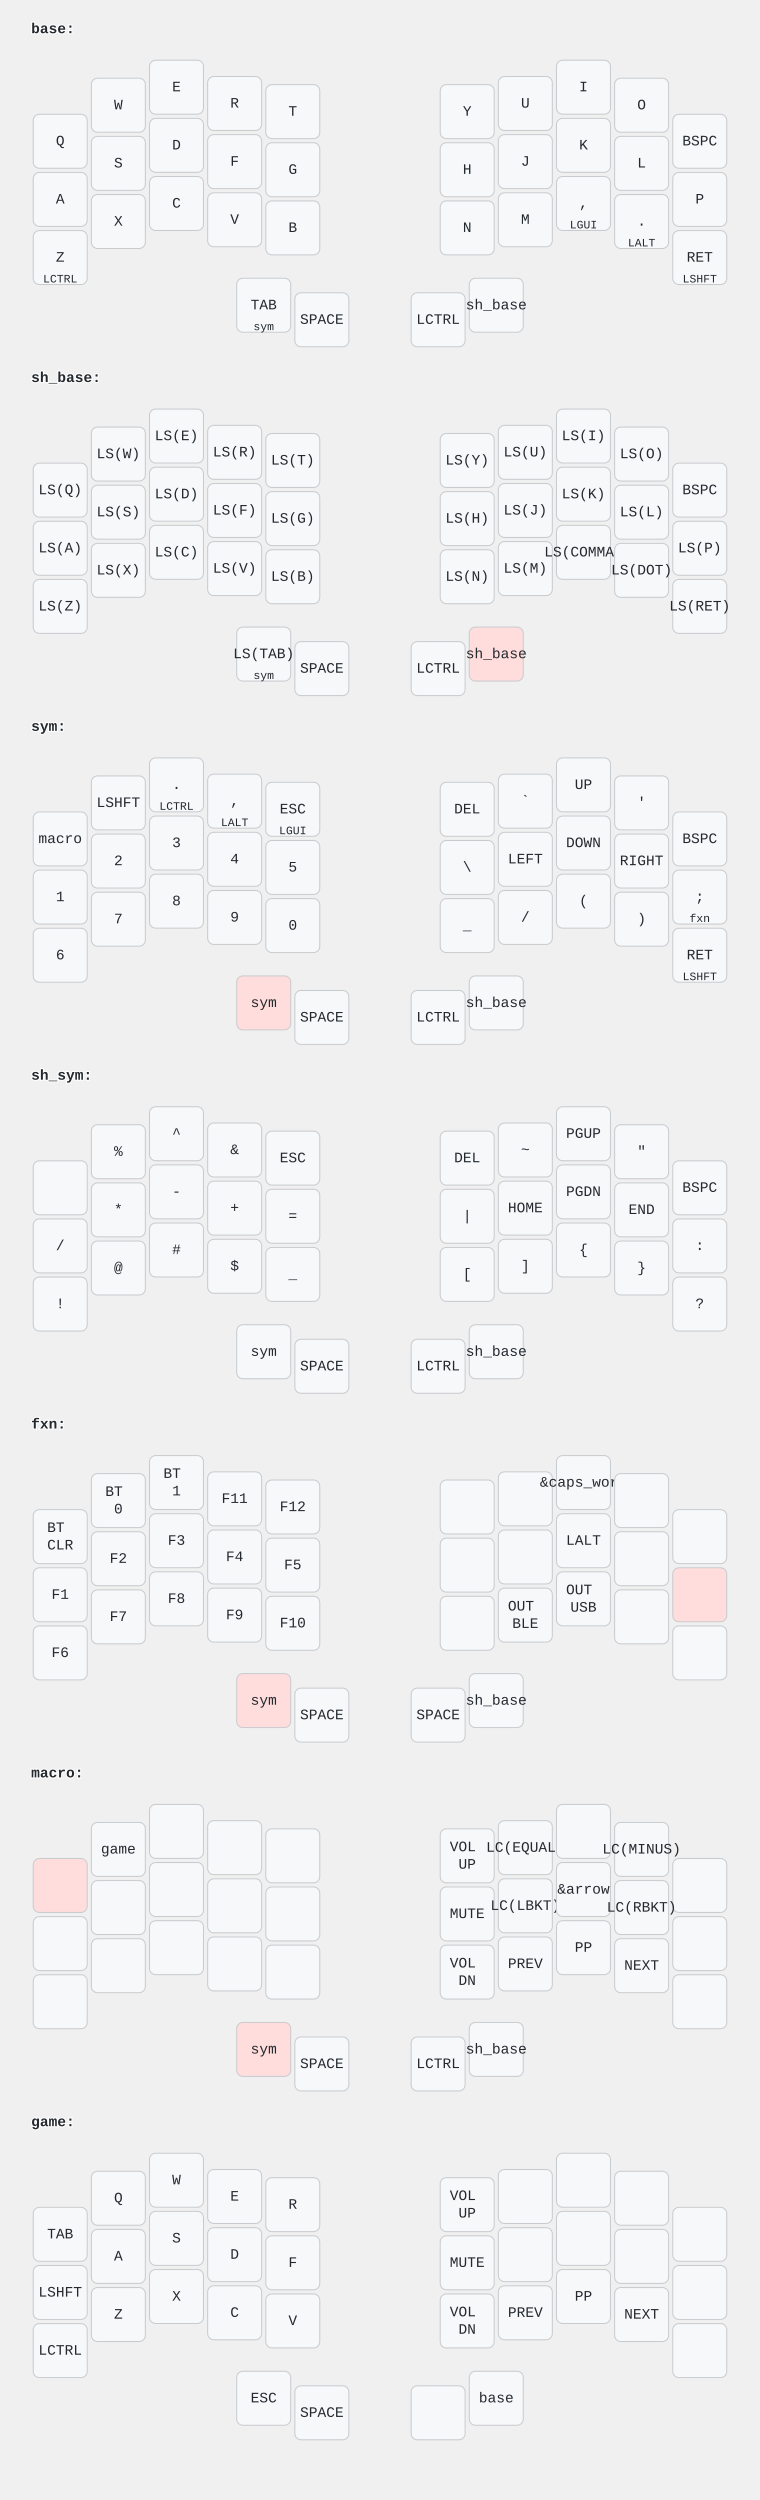
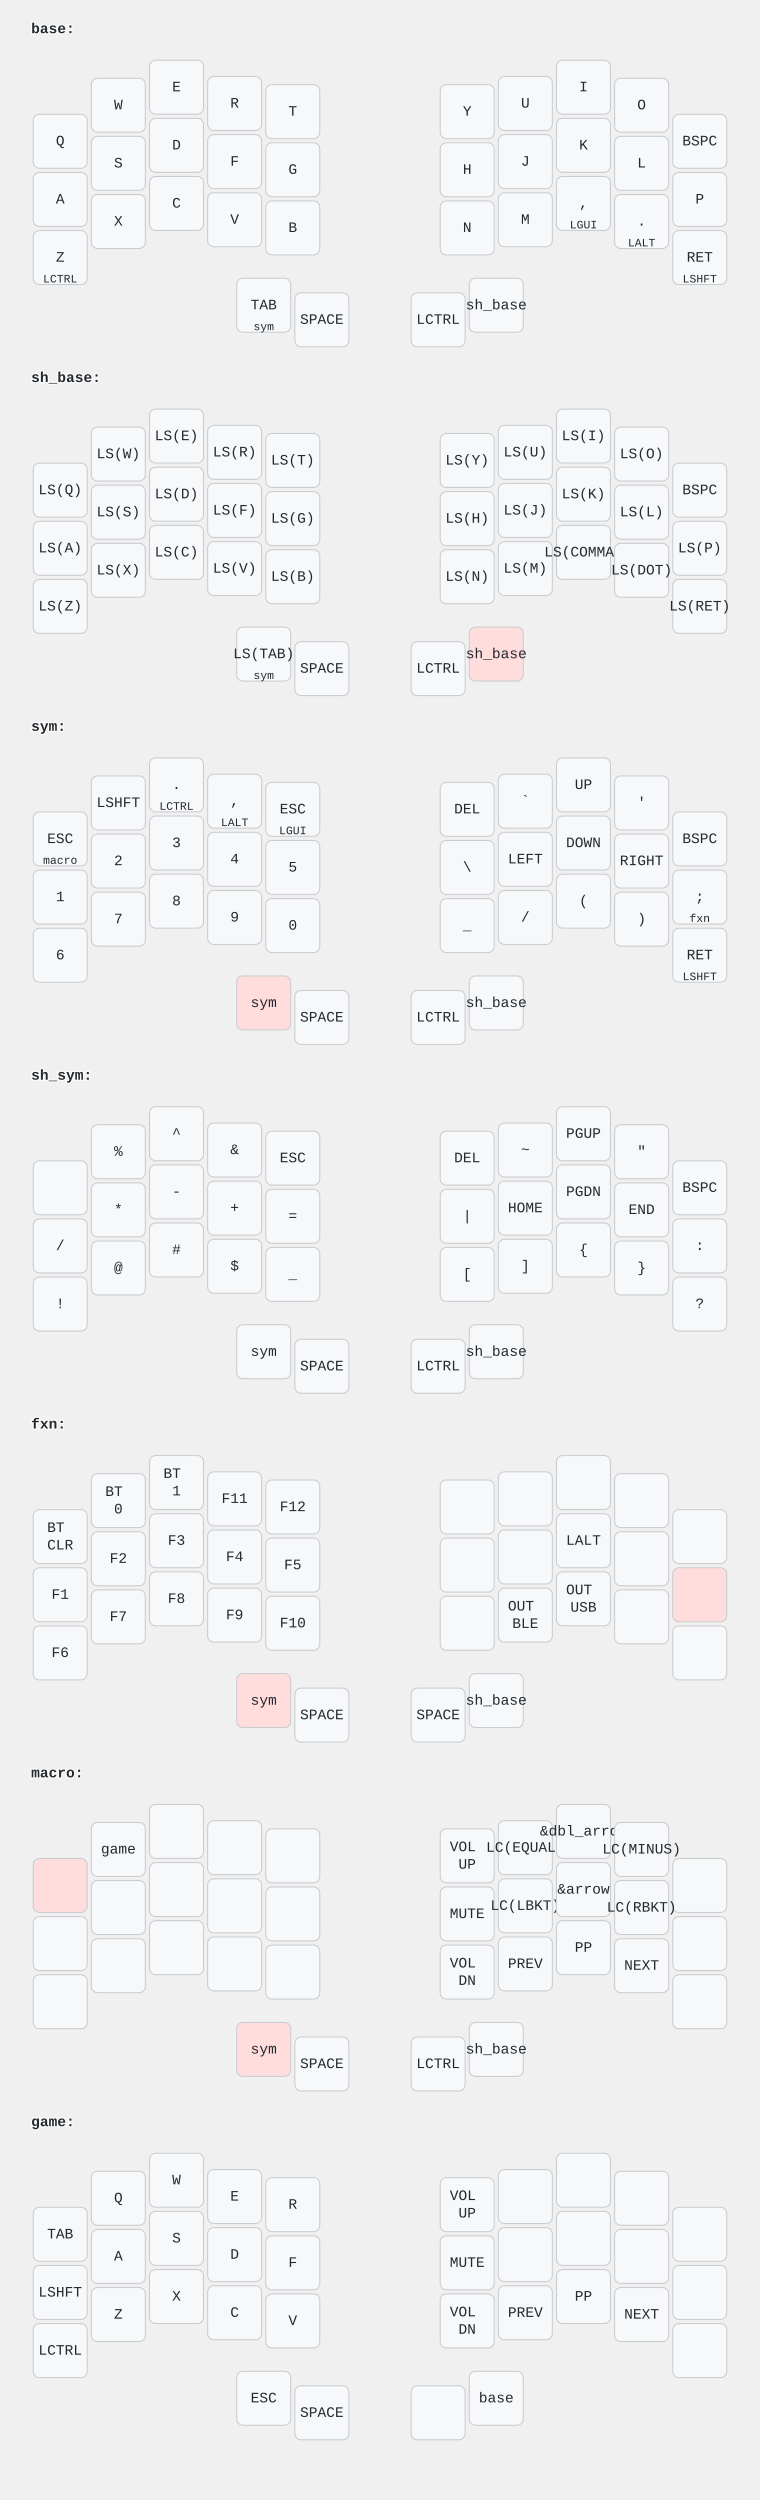
<svg xmlns="http://www.w3.org/2000/svg" width="732.0" height="2408.0" viewBox="0 0 732.0 2408.0">
  <style>/* font and background color specifications */
svg {
    font-family: SFMono-Regular,Consolas,Liberation Mono,Menlo,monospace;
    font-size: 14px;
    font-kerning: normal;
    text-rendering: optimizeLegibility;
    fill: #24292e;
}

/* default key styling */
rect {
    fill: #f6f8fa;
    stroke: #c9cccf;
    stroke-width: 1;
}

/* color accent for combo boxes */
rect.combo {
    fill: #cdf;
}

/* color accent for held keys */
rect.held, rect.combo.held {
    fill: #fdd;
}

/* color accent for ghost (optional) keys */
rect.ghost, rect.combo.ghost {
    fill: #ddd;
}

text {
    text-anchor: middle;
    dominant-baseline: middle;
}

/* styling for layer labels */
text.label {
    font-weight: bold;
    text-anchor: start;
    stroke: white;
    stroke-width: 2;
    paint-order: stroke;
}

/* styling for combo tap, and key hold/shifted label text */
text.combo, text.hold, text.shifted {
    font-size: 11px;
}

text.hold {
    text-anchor: middle;
    dominant-baseline: auto;
}

text.shifted {
    text-anchor: middle;
    dominant-baseline: hanging;
}

/* styling for hold/shifted label text in combo box */
text.combo.hold, text.combo.shifted {
    font-size: 8px;
}

/* styling for combo dendrons */
path {
    stroke-width: 1;
    stroke: gray;
    fill: none;
}
</style>
  <g class="layer-base">
    <text x="30.0" y="28.0" class="label">base:</text>
    <rect rx="6.0" ry="6.0" x="32.0" y="110.08" width="52.0" height="52.0" class="" />
    <text x="58.0" y="136.08" class="tap">Q</text>
    <rect rx="6.0" ry="6.0" x="88.0" y="75.36" width="52.0" height="52.0" class="" />
    <text x="114.0" y="101.36" class="tap">W</text>
    <rect rx="6.0" ry="6.0" x="144.0" y="58.0" width="52.0" height="52.0" class="" />
    <text x="170.0" y="84.0" class="tap">E</text>
    <rect rx="6.0" ry="6.0" x="200.0" y="73.68" width="52.0" height="52.0" class="" />
    <text x="226.0" y="99.68" class="tap">R</text>
    <rect rx="6.0" ry="6.0" x="256.0" y="81.52" width="52.0" height="52.0" class="" />
    <text x="282.0" y="107.52" class="tap">T</text>
    <rect rx="6.0" ry="6.0" x="424.0" y="81.52" width="52.0" height="52.0" class="" />
    <text x="450.0" y="107.52" class="tap">Y</text>
    <rect rx="6.0" ry="6.0" x="480.0" y="73.68" width="52.0" height="52.0" class="" />
    <text x="506.0" y="99.68" class="tap">U</text>
    <rect rx="6.0" ry="6.0" x="536.0" y="58.0" width="52.0" height="52.0" class="" />
    <text x="562.0" y="84.0" class="tap">I</text>
    <rect rx="6.0" ry="6.0" x="592.0" y="75.36" width="52.0" height="52.0" class="" />
    <text x="618.0" y="101.36" class="tap">O</text>
    <rect rx="6.0" ry="6.0" x="648.0" y="110.08" width="52.0" height="52.0" class="" />
    <text x="674.0" y="136.08" class="tap">BSPC</text>
    <rect rx="6.0" ry="6.0" x="32.0" y="166.08" width="52.0" height="52.0" class="" />
    <text x="58.0" y="192.08" class="tap">A</text>
    <rect rx="6.0" ry="6.0" x="88.0" y="131.36" width="52.0" height="52.0" class="" />
    <text x="114.0" y="157.36" class="tap">S</text>
    <rect rx="6.0" ry="6.0" x="144.0" y="114.0" width="52.0" height="52.0" class="" />
    <text x="170.0" y="140.0" class="tap">D</text>
    <rect rx="6.0" ry="6.0" x="200.0" y="129.68" width="52.0" height="52.0" class="" />
    <text x="226.0" y="155.68" class="tap">F</text>
    <rect rx="6.0" ry="6.0" x="256.0" y="137.52" width="52.0" height="52.0" class="" />
    <text x="282.0" y="163.52" class="tap">G</text>
    <rect rx="6.0" ry="6.0" x="424.0" y="137.52" width="52.0" height="52.0" class="" />
    <text x="450.0" y="163.52" class="tap">H</text>
    <rect rx="6.0" ry="6.0" x="480.0" y="129.68" width="52.0" height="52.0" class="" />
    <text x="506.0" y="155.68" class="tap">J</text>
    <rect rx="6.0" ry="6.0" x="536.0" y="114.0" width="52.0" height="52.0" class="" />
    <text x="562.0" y="140.0" class="tap">K</text>
    <rect rx="6.0" ry="6.0" x="592.0" y="131.36" width="52.0" height="52.0" class="" />
    <text x="618.0" y="157.36" class="tap">L</text>
    <rect rx="6.0" ry="6.0" x="648.0" y="166.08" width="52.0" height="52.0" class="" />
    <text x="674.0" y="192.08" class="tap">P</text>
    <rect rx="6.0" ry="6.0" x="32.0" y="222.08" width="52.0" height="52.0" class="" />
    <text x="58.0" y="248.08" class="tap">Z</text>
    <text x="58.0" y="272.08" class="hold">LCTRL</text>
    <rect rx="6.0" ry="6.0" x="88.0" y="187.36" width="52.0" height="52.0" class="" />
    <text x="114.0" y="213.36" class="tap">X</text>
    <rect rx="6.0" ry="6.0" x="144.0" y="170.0" width="52.0" height="52.0" class="" />
    <text x="170.0" y="196.0" class="tap">C</text>
    <rect rx="6.0" ry="6.0" x="200.0" y="185.68" width="52.0" height="52.0" class="" />
    <text x="226.0" y="211.68" class="tap">V</text>
    <rect rx="6.0" ry="6.0" x="256.0" y="193.52" width="52.0" height="52.0" class="" />
    <text x="282.0" y="219.52" class="tap">B</text>
    <rect rx="6.0" ry="6.0" x="424.0" y="193.52" width="52.0" height="52.0" class="" />
    <text x="450.0" y="219.52" class="tap">N</text>
    <rect rx="6.0" ry="6.0" x="480.0" y="185.68" width="52.0" height="52.0" class="" />
    <text x="506.0" y="211.68" class="tap">M</text>
    <rect rx="6.0" ry="6.0" x="536.0" y="170.0" width="52.0" height="52.0" class="" />
    <text x="562.0" y="196.0" class="tap">,</text>
    <text x="562.0" y="220.0" class="hold">LGUI</text>
    <rect rx="6.0" ry="6.0" x="592.0" y="187.36" width="52.0" height="52.0" class="" />
    <text x="618.0" y="213.36" class="tap">.</text>
    <text x="618.0" y="237.36" class="hold">LALT</text>
    <rect rx="6.0" ry="6.0" x="648.0" y="222.08" width="52.0" height="52.0" class="" />
    <text x="674.0" y="248.08" class="tap">RET</text>
    <text x="674.0" y="272.08" class="hold">LSHFT</text>
    <rect rx="6.0" ry="6.0" x="228.0" y="268.0" width="52.0" height="52.0" class="" />
    <text x="254.0" y="294.0" class="tap">TAB</text>
    <text x="254.0" y="318.0" class="hold">sym</text>
    <rect rx="6.0" ry="6.0" x="284.0" y="282.0" width="52.0" height="52.0" class="" />
    <text x="310.0" y="308.0" class="tap">SPACE</text>
    <rect rx="6.0" ry="6.0" x="396.0" y="282.0" width="52.0" height="52.0" class="" />
    <text x="422.0" y="308.0" class="tap">LCTRL</text>
    <rect rx="6.0" ry="6.0" x="452.0" y="268.0" width="52.0" height="52.0" class="" />
    <text x="478.0" y="294.0" class="tap">sh_base</text>
  </g>
  <g class="layer-sh_base">
    <text x="30.0" y="364.0" class="label">sh_base:</text>
    <rect rx="6.0" ry="6.0" x="32.0" y="446.08" width="52.0" height="52.0" class="" />
    <text x="58.0" y="472.08" class="tap">LS(Q)</text>
    <rect rx="6.0" ry="6.0" x="88.0" y="411.36" width="52.0" height="52.0" class="" />
    <text x="114.0" y="437.36" class="tap">LS(W)</text>
    <rect rx="6.0" ry="6.0" x="144.0" y="394.0" width="52.0" height="52.0" class="" />
    <text x="170.0" y="420.0" class="tap">LS(E)</text>
    <rect rx="6.0" ry="6.0" x="200.0" y="409.68" width="52.0" height="52.0" class="" />
    <text x="226.0" y="435.68" class="tap">LS(R)</text>
    <rect rx="6.0" ry="6.0" x="256.0" y="417.52" width="52.0" height="52.0" class="" />
    <text x="282.0" y="443.52" class="tap">LS(T)</text>
    <rect rx="6.0" ry="6.0" x="424.0" y="417.52" width="52.0" height="52.0" class="" />
    <text x="450.0" y="443.52" class="tap">LS(Y)</text>
    <rect rx="6.0" ry="6.0" x="480.0" y="409.68" width="52.0" height="52.0" class="" />
    <text x="506.0" y="435.68" class="tap">LS(U)</text>
    <rect rx="6.0" ry="6.0" x="536.0" y="394.0" width="52.0" height="52.0" class="" />
    <text x="562.0" y="420.0" class="tap">LS(I)</text>
    <rect rx="6.0" ry="6.0" x="592.0" y="411.36" width="52.0" height="52.0" class="" />
    <text x="618.0" y="437.36" class="tap">LS(O)</text>
    <rect rx="6.0" ry="6.0" x="648.0" y="446.08" width="52.0" height="52.0" class="" />
    <text x="674.0" y="472.08" class="tap">BSPC</text>
    <rect rx="6.0" ry="6.0" x="32.0" y="502.08" width="52.0" height="52.0" class="" />
    <text x="58.0" y="528.08" class="tap">LS(A)</text>
    <rect rx="6.0" ry="6.0" x="88.0" y="467.36" width="52.0" height="52.0" class="" />
    <text x="114.0" y="493.36" class="tap">LS(S)</text>
    <rect rx="6.0" ry="6.0" x="144.0" y="450.0" width="52.0" height="52.0" class="" />
    <text x="170.0" y="476.0" class="tap">LS(D)</text>
    <rect rx="6.0" ry="6.0" x="200.0" y="465.68" width="52.0" height="52.0" class="" />
    <text x="226.0" y="491.68" class="tap">LS(F)</text>
    <rect rx="6.0" ry="6.0" x="256.0" y="473.52" width="52.0" height="52.0" class="" />
    <text x="282.0" y="499.52" class="tap">LS(G)</text>
    <rect rx="6.0" ry="6.0" x="424.0" y="473.52" width="52.0" height="52.0" class="" />
    <text x="450.0" y="499.52" class="tap">LS(H)</text>
    <rect rx="6.0" ry="6.0" x="480.0" y="465.68" width="52.0" height="52.0" class="" />
    <text x="506.0" y="491.68" class="tap">LS(J)</text>
    <rect rx="6.0" ry="6.0" x="536.0" y="450.0" width="52.0" height="52.0" class="" />
    <text x="562.0" y="476.0" class="tap">LS(K)</text>
    <rect rx="6.0" ry="6.0" x="592.0" y="467.36" width="52.0" height="52.0" class="" />
    <text x="618.0" y="493.36" class="tap">LS(L)</text>
    <rect rx="6.0" ry="6.0" x="648.0" y="502.08" width="52.0" height="52.0" class="" />
    <text x="674.0" y="528.08" class="tap">LS(P)</text>
    <rect rx="6.0" ry="6.0" x="32.0" y="558.08" width="52.0" height="52.0" class="" />
    <text x="58.0" y="584.08" class="tap">LS(Z)</text>
    <rect rx="6.0" ry="6.0" x="88.0" y="523.36" width="52.0" height="52.0" class="" />
    <text x="114.0" y="549.36" class="tap">LS(X)</text>
    <rect rx="6.0" ry="6.0" x="144.0" y="506.0" width="52.0" height="52.0" class="" />
    <text x="170.0" y="532.0" class="tap">LS(C)</text>
    <rect rx="6.0" ry="6.0" x="200.0" y="521.68" width="52.0" height="52.0" class="" />
    <text x="226.0" y="547.68" class="tap">LS(V)</text>
    <rect rx="6.0" ry="6.0" x="256.0" y="529.52" width="52.0" height="52.0" class="" />
    <text x="282.0" y="555.52" class="tap">LS(B)</text>
    <rect rx="6.0" ry="6.0" x="424.0" y="529.52" width="52.0" height="52.0" class="" />
    <text x="450.0" y="555.52" class="tap">LS(N)</text>
    <rect rx="6.0" ry="6.0" x="480.0" y="521.68" width="52.0" height="52.0" class="" />
    <text x="506.0" y="547.68" class="tap">LS(M)</text>
    <rect rx="6.0" ry="6.0" x="536.0" y="506.0" width="52.0" height="52.0" class="" />
    <text x="562.0" y="532.0" class="tap">LS(COMMA)</text>
    <rect rx="6.0" ry="6.0" x="592.0" y="523.36" width="52.0" height="52.0" class="" />
    <text x="618.0" y="549.36" class="tap">LS(DOT)</text>
    <rect rx="6.0" ry="6.0" x="648.0" y="558.08" width="52.0" height="52.0" class="" />
    <text x="674.0" y="584.08" class="tap">LS(RET)</text>
    <rect rx="6.0" ry="6.0" x="228.0" y="604.0" width="52.0" height="52.0" class="" />
    <text x="254.0" y="630.0" class="tap">LS(TAB)</text>
    <text x="254.0" y="654.0" class="hold">sym</text>
    <rect rx="6.0" ry="6.0" x="284.0" y="618.0" width="52.0" height="52.0" class="" />
    <text x="310.0" y="644.0" class="tap">SPACE</text>
    <rect rx="6.0" ry="6.0" x="396.0" y="618.0" width="52.0" height="52.0" class="" />
    <text x="422.0" y="644.0" class="tap">LCTRL</text>
    <rect rx="6.0" ry="6.0" x="452.0" y="604.0" width="52.0" height="52.0" class="held" />
    <text x="478.0" y="630.0" class="held tap">sh_base</text>
  </g>
  <g class="layer-sym">
    <text x="30.0" y="700.0" class="label">sym:</text>
    <rect rx="6.0" ry="6.0" x="32.0" y="782.08" width="52.0" height="52.0" class="" />
-     <text x="58.0" y="808.08" class="tap">macro</text>
+     <text x="58.0" y="808.08" class="tap">ESC</text>
+     <text x="58.0" y="832.08" class="hold">macro</text>
    <rect rx="6.0" ry="6.0" x="88.0" y="747.36" width="52.0" height="52.0" class="" />
    <text x="114.0" y="773.36" class="tap">LSHFT</text>
    <rect rx="6.0" ry="6.0" x="144.0" y="730.0" width="52.0" height="52.0" class="" />
    <text x="170.0" y="756.0" class="tap">.</text>
    <text x="170.0" y="780.0" class="hold">LCTRL</text>
    <rect rx="6.0" ry="6.0" x="200.0" y="745.68" width="52.0" height="52.0" class="" />
    <text x="226.0" y="771.68" class="tap">,</text>
    <text x="226.0" y="795.68" class="hold">LALT</text>
    <rect rx="6.0" ry="6.0" x="256.0" y="753.52" width="52.0" height="52.0" class="" />
    <text x="282.0" y="779.52" class="tap">ESC</text>
    <text x="282.0" y="803.52" class="hold">LGUI</text>
    <rect rx="6.0" ry="6.0" x="424.0" y="753.52" width="52.0" height="52.0" class="" />
    <text x="450.0" y="779.52" class="tap">DEL</text>
    <rect rx="6.0" ry="6.0" x="480.0" y="745.68" width="52.0" height="52.0" class="" />
    <text x="506.0" y="771.68" class="tap">`</text>
    <rect rx="6.0" ry="6.0" x="536.0" y="730.0" width="52.0" height="52.0" class="" />
    <text x="562.0" y="756.0" class="tap">UP</text>
    <rect rx="6.0" ry="6.0" x="592.0" y="747.36" width="52.0" height="52.0" class="" />
    <text x="618.0" y="773.36" class="tap">'</text>
    <rect rx="6.0" ry="6.0" x="648.0" y="782.08" width="52.0" height="52.0" class="" />
    <text x="674.0" y="808.08" class="tap">BSPC</text>
    <rect rx="6.0" ry="6.0" x="32.0" y="838.08" width="52.0" height="52.0" class="" />
    <text x="58.0" y="864.08" class="tap">1</text>
    <rect rx="6.0" ry="6.0" x="88.0" y="803.36" width="52.0" height="52.0" class="" />
    <text x="114.0" y="829.36" class="tap">2</text>
    <rect rx="6.0" ry="6.0" x="144.0" y="786.0" width="52.0" height="52.0" class="" />
    <text x="170.0" y="812.0" class="tap">3</text>
    <rect rx="6.0" ry="6.0" x="200.0" y="801.68" width="52.0" height="52.0" class="" />
    <text x="226.0" y="827.68" class="tap">4</text>
    <rect rx="6.0" ry="6.0" x="256.0" y="809.52" width="52.0" height="52.0" class="" />
    <text x="282.0" y="835.52" class="tap">5</text>
    <rect rx="6.0" ry="6.0" x="424.0" y="809.52" width="52.0" height="52.0" class="" />
    <text x="450.0" y="835.52" class="tap">\</text>
    <rect rx="6.0" ry="6.0" x="480.0" y="801.68" width="52.0" height="52.0" class="" />
    <text x="506.0" y="827.68" class="tap">LEFT</text>
    <rect rx="6.0" ry="6.0" x="536.0" y="786.0" width="52.0" height="52.0" class="" />
    <text x="562.0" y="812.0" class="tap">DOWN</text>
    <rect rx="6.0" ry="6.0" x="592.0" y="803.36" width="52.0" height="52.0" class="" />
    <text x="618.0" y="829.36" class="tap">RIGHT</text>
    <rect rx="6.0" ry="6.0" x="648.0" y="838.08" width="52.0" height="52.0" class="" />
    <text x="674.0" y="864.08" class="tap">;</text>
    <text x="674.0" y="888.08" class="hold">fxn</text>
    <rect rx="6.0" ry="6.0" x="32.0" y="894.08" width="52.0" height="52.0" class="" />
    <text x="58.0" y="920.08" class="tap">6</text>
    <rect rx="6.0" ry="6.0" x="88.0" y="859.36" width="52.0" height="52.0" class="" />
    <text x="114.0" y="885.36" class="tap">7</text>
    <rect rx="6.0" ry="6.0" x="144.0" y="842.0" width="52.0" height="52.0" class="" />
    <text x="170.0" y="868.0" class="tap">8</text>
    <rect rx="6.0" ry="6.0" x="200.0" y="857.68" width="52.0" height="52.0" class="" />
    <text x="226.0" y="883.68" class="tap">9</text>
    <rect rx="6.0" ry="6.0" x="256.0" y="865.52" width="52.0" height="52.0" class="" />
    <text x="282.0" y="891.52" class="tap">0</text>
    <rect rx="6.0" ry="6.0" x="424.0" y="865.52" width="52.0" height="52.0" class="" />
    <text x="450.0" y="891.52" class="tap">_</text>
    <rect rx="6.0" ry="6.0" x="480.0" y="857.68" width="52.0" height="52.0" class="" />
    <text x="506.0" y="883.68" class="tap">/</text>
    <rect rx="6.0" ry="6.0" x="536.0" y="842.0" width="52.0" height="52.0" class="" />
    <text x="562.0" y="868.0" class="tap">(</text>
    <rect rx="6.0" ry="6.0" x="592.0" y="859.36" width="52.0" height="52.0" class="" />
    <text x="618.0" y="885.36" class="tap">)</text>
    <rect rx="6.0" ry="6.0" x="648.0" y="894.08" width="52.0" height="52.0" class="" />
    <text x="674.0" y="920.08" class="tap">RET</text>
    <text x="674.0" y="944.08" class="hold">LSHFT</text>
    <rect rx="6.0" ry="6.0" x="228.0" y="940.0" width="52.0" height="52.0" class="held" />
    <text x="254.0" y="966.0" class="held tap">sym</text>
    <rect rx="6.0" ry="6.0" x="284.0" y="954.0" width="52.0" height="52.0" class="" />
    <text x="310.0" y="980.0" class="tap">SPACE</text>
    <rect rx="6.0" ry="6.0" x="396.0" y="954.0" width="52.0" height="52.0" class="" />
    <text x="422.0" y="980.0" class="tap">LCTRL</text>
    <rect rx="6.0" ry="6.0" x="452.0" y="940.0" width="52.0" height="52.0" class="" />
    <text x="478.0" y="966.0" class="tap">sh_base</text>
  </g>
  <g class="layer-sh_sym">
    <text x="30.0" y="1036.0" class="label">sh_sym:</text>
    <rect rx="6.0" ry="6.0" x="32.0" y="1118.08" width="52.0" height="52.0" class="" />
    <rect rx="6.0" ry="6.0" x="88.0" y="1083.36" width="52.0" height="52.0" class="" />
    <text x="114.0" y="1109.36" class="tap">%</text>
    <rect rx="6.0" ry="6.0" x="144.0" y="1066.0" width="52.0" height="52.0" class="" />
    <text x="170.0" y="1092.0" class="tap">^</text>
    <rect rx="6.0" ry="6.0" x="200.0" y="1081.68" width="52.0" height="52.0" class="" />
    <text x="226.0" y="1107.68" class="tap">&amp;</text>
    <rect rx="6.0" ry="6.0" x="256.0" y="1089.52" width="52.0" height="52.0" class="" />
    <text x="282.0" y="1115.52" class="tap">ESC</text>
    <rect rx="6.0" ry="6.0" x="424.0" y="1089.52" width="52.0" height="52.0" class="" />
    <text x="450.0" y="1115.52" class="tap">DEL</text>
    <rect rx="6.0" ry="6.0" x="480.0" y="1081.68" width="52.0" height="52.0" class="" />
    <text x="506.0" y="1107.68" class="tap">~</text>
    <rect rx="6.0" ry="6.0" x="536.0" y="1066.0" width="52.0" height="52.0" class="" />
    <text x="562.0" y="1092.0" class="tap">PGUP</text>
    <rect rx="6.0" ry="6.0" x="592.0" y="1083.36" width="52.0" height="52.0" class="" />
    <text x="618.0" y="1109.36" class="tap">"</text>
    <rect rx="6.0" ry="6.0" x="648.0" y="1118.08" width="52.0" height="52.0" class="" />
    <text x="674.0" y="1144.08" class="tap">BSPC</text>
    <rect rx="6.0" ry="6.0" x="32.0" y="1174.08" width="52.0" height="52.0" class="" />
    <text x="58.0" y="1200.08" class="tap">/</text>
    <rect rx="6.0" ry="6.0" x="88.0" y="1139.36" width="52.0" height="52.0" class="" />
    <text x="114.0" y="1165.36" class="tap">*</text>
    <rect rx="6.0" ry="6.0" x="144.0" y="1122.0" width="52.0" height="52.0" class="" />
    <text x="170.0" y="1148.0" class="tap">-</text>
    <rect rx="6.0" ry="6.0" x="200.0" y="1137.68" width="52.0" height="52.0" class="" />
    <text x="226.0" y="1163.68" class="tap">+</text>
    <rect rx="6.0" ry="6.0" x="256.0" y="1145.52" width="52.0" height="52.0" class="" />
    <text x="282.0" y="1171.52" class="tap">=</text>
    <rect rx="6.0" ry="6.0" x="424.0" y="1145.52" width="52.0" height="52.0" class="" />
    <text x="450.0" y="1171.52" class="tap">|</text>
    <rect rx="6.0" ry="6.0" x="480.0" y="1137.68" width="52.0" height="52.0" class="" />
    <text x="506.0" y="1163.68" class="tap">HOME</text>
    <rect rx="6.0" ry="6.0" x="536.0" y="1122.0" width="52.0" height="52.0" class="" />
    <text x="562.0" y="1148.0" class="tap">PGDN</text>
    <rect rx="6.0" ry="6.0" x="592.0" y="1139.36" width="52.0" height="52.0" class="" />
    <text x="618.0" y="1165.36" class="tap">END</text>
    <rect rx="6.0" ry="6.0" x="648.0" y="1174.08" width="52.0" height="52.0" class="" />
    <text x="674.0" y="1200.08" class="tap">:</text>
    <rect rx="6.0" ry="6.0" x="32.0" y="1230.08" width="52.0" height="52.0" class="" />
    <text x="58.0" y="1256.08" class="tap">!</text>
    <rect rx="6.0" ry="6.0" x="88.0" y="1195.36" width="52.0" height="52.0" class="" />
    <text x="114.0" y="1221.36" class="tap">@</text>
    <rect rx="6.0" ry="6.0" x="144.0" y="1178.0" width="52.0" height="52.0" class="" />
    <text x="170.0" y="1204.0" class="tap">#</text>
    <rect rx="6.0" ry="6.0" x="200.0" y="1193.68" width="52.0" height="52.0" class="" />
    <text x="226.0" y="1219.68" class="tap">$</text>
    <rect rx="6.0" ry="6.0" x="256.0" y="1201.52" width="52.0" height="52.0" class="" />
    <text x="282.0" y="1227.52" class="tap">_</text>
    <rect rx="6.0" ry="6.0" x="424.0" y="1201.52" width="52.0" height="52.0" class="" />
    <text x="450.0" y="1227.52" class="tap">[</text>
    <rect rx="6.0" ry="6.0" x="480.0" y="1193.68" width="52.0" height="52.0" class="" />
    <text x="506.0" y="1219.68" class="tap">]</text>
    <rect rx="6.0" ry="6.0" x="536.0" y="1178.0" width="52.0" height="52.0" class="" />
    <text x="562.0" y="1204.0" class="tap">{</text>
    <rect rx="6.0" ry="6.0" x="592.0" y="1195.36" width="52.0" height="52.0" class="" />
    <text x="618.0" y="1221.36" class="tap">}</text>
    <rect rx="6.0" ry="6.0" x="648.0" y="1230.08" width="52.0" height="52.0" class="" />
    <text x="674.0" y="1256.08" class="tap">?</text>
    <rect rx="6.0" ry="6.0" x="228.0" y="1276.0" width="52.0" height="52.0" class="" />
    <text x="254.0" y="1302.0" class="tap">sym</text>
    <rect rx="6.0" ry="6.0" x="284.0" y="1290.0" width="52.0" height="52.0" class="" />
    <text x="310.0" y="1316.0" class="tap">SPACE</text>
    <rect rx="6.0" ry="6.0" x="396.0" y="1290.0" width="52.0" height="52.0" class="" />
    <text x="422.0" y="1316.0" class="tap">LCTRL</text>
    <rect rx="6.0" ry="6.0" x="452.0" y="1276.0" width="52.0" height="52.0" class="" />
    <text x="478.0" y="1302.0" class="tap">sh_base</text>
  </g>
  <g class="layer-fxn">
    <text x="30.0" y="1372.0" class="label">fxn:</text>
    <rect rx="6.0" ry="6.0" x="32.0" y="1454.08" width="52.0" height="52.0" class="" />
    <text x="58.0" y="1480.08" class="tap">
      <tspan x="58.0" dy="-0.6em">BT</tspan>
      <tspan x="58.0" dy="1.2em">CLR</tspan>
    </text>
    <rect rx="6.0" ry="6.0" x="88.0" y="1419.36" width="52.0" height="52.0" class="" />
    <text x="114.0" y="1445.36" class="tap">
      <tspan x="114.0" dy="-0.6em">BT</tspan>
      <tspan x="114.0" dy="1.2em">0</tspan>
    </text>
    <rect rx="6.0" ry="6.0" x="144.0" y="1402.0" width="52.0" height="52.0" class="" />
    <text x="170.0" y="1428.0" class="tap">
      <tspan x="170.0" dy="-0.6em">BT</tspan>
      <tspan x="170.0" dy="1.2em">1</tspan>
    </text>
    <rect rx="6.0" ry="6.0" x="200.0" y="1417.68" width="52.0" height="52.0" class="" />
    <text x="226.0" y="1443.68" class="tap">F11</text>
    <rect rx="6.0" ry="6.0" x="256.0" y="1425.52" width="52.0" height="52.0" class="" />
    <text x="282.0" y="1451.52" class="tap">F12</text>
    <rect rx="6.0" ry="6.0" x="424.0" y="1425.52" width="52.0" height="52.0" class="" />
    <rect rx="6.0" ry="6.0" x="480.0" y="1417.68" width="52.0" height="52.0" class="" />
    <rect rx="6.0" ry="6.0" x="536.0" y="1402.0" width="52.0" height="52.0" class="" />
-     <text x="562.0" y="1428.0" class="tap">&amp;caps_word</text>
    <rect rx="6.0" ry="6.0" x="592.0" y="1419.36" width="52.0" height="52.0" class="" />
    <rect rx="6.0" ry="6.0" x="648.0" y="1454.08" width="52.0" height="52.0" class="" />
    <rect rx="6.0" ry="6.0" x="32.0" y="1510.08" width="52.0" height="52.0" class="" />
    <text x="58.0" y="1536.08" class="tap">F1</text>
    <rect rx="6.0" ry="6.0" x="88.0" y="1475.36" width="52.0" height="52.0" class="" />
    <text x="114.0" y="1501.36" class="tap">F2</text>
    <rect rx="6.0" ry="6.0" x="144.0" y="1458.0" width="52.0" height="52.0" class="" />
    <text x="170.0" y="1484.0" class="tap">F3</text>
    <rect rx="6.0" ry="6.0" x="200.0" y="1473.68" width="52.0" height="52.0" class="" />
    <text x="226.0" y="1499.68" class="tap">F4</text>
    <rect rx="6.0" ry="6.0" x="256.0" y="1481.52" width="52.0" height="52.0" class="" />
    <text x="282.0" y="1507.52" class="tap">F5</text>
    <rect rx="6.0" ry="6.0" x="424.0" y="1481.52" width="52.0" height="52.0" class="" />
    <rect rx="6.0" ry="6.0" x="480.0" y="1473.68" width="52.0" height="52.0" class="" />
    <rect rx="6.0" ry="6.0" x="536.0" y="1458.0" width="52.0" height="52.0" class="" />
    <text x="562.0" y="1484.0" class="tap">LALT</text>
    <rect rx="6.0" ry="6.0" x="592.0" y="1475.36" width="52.0" height="52.0" class="" />
    <rect rx="6.0" ry="6.0" x="648.0" y="1510.08" width="52.0" height="52.0" class="held" />
    <rect rx="6.0" ry="6.0" x="32.0" y="1566.08" width="52.0" height="52.0" class="" />
    <text x="58.0" y="1592.08" class="tap">F6</text>
    <rect rx="6.0" ry="6.0" x="88.0" y="1531.36" width="52.0" height="52.0" class="" />
    <text x="114.0" y="1557.36" class="tap">F7</text>
    <rect rx="6.0" ry="6.0" x="144.0" y="1514.0" width="52.0" height="52.0" class="" />
    <text x="170.0" y="1540.0" class="tap">F8</text>
    <rect rx="6.0" ry="6.0" x="200.0" y="1529.68" width="52.0" height="52.0" class="" />
    <text x="226.0" y="1555.68" class="tap">F9</text>
    <rect rx="6.0" ry="6.0" x="256.0" y="1537.52" width="52.0" height="52.0" class="" />
    <text x="282.0" y="1563.52" class="tap">F10</text>
    <rect rx="6.0" ry="6.0" x="424.0" y="1537.52" width="52.0" height="52.0" class="" />
    <rect rx="6.0" ry="6.0" x="480.0" y="1529.68" width="52.0" height="52.0" class="" />
    <text x="506.0" y="1555.68" class="tap">
      <tspan x="506.0" dy="-0.6em">OUT</tspan>
      <tspan x="506.0" dy="1.2em">BLE</tspan>
    </text>
    <rect rx="6.0" ry="6.0" x="536.0" y="1514.0" width="52.0" height="52.0" class="" />
    <text x="562.0" y="1540.0" class="tap">
      <tspan x="562.0" dy="-0.6em">OUT</tspan>
      <tspan x="562.0" dy="1.2em">USB</tspan>
    </text>
    <rect rx="6.0" ry="6.0" x="592.0" y="1531.36" width="52.0" height="52.0" class="" />
    <rect rx="6.0" ry="6.0" x="648.0" y="1566.08" width="52.0" height="52.0" class="" />
    <rect rx="6.0" ry="6.0" x="228.0" y="1612.0" width="52.0" height="52.0" class="held" />
    <text x="254.0" y="1638.0" class="held tap">sym</text>
    <rect rx="6.0" ry="6.0" x="284.0" y="1626.0" width="52.0" height="52.0" class="" />
    <text x="310.0" y="1652.0" class="tap">SPACE</text>
    <rect rx="6.0" ry="6.0" x="396.0" y="1626.0" width="52.0" height="52.0" class="" />
    <text x="422.0" y="1652.0" class="tap">SPACE</text>
    <rect rx="6.0" ry="6.0" x="452.0" y="1612.0" width="52.0" height="52.0" class="" />
    <text x="478.0" y="1638.0" class="tap">sh_base</text>
  </g>
  <g class="layer-macro">
    <text x="30.0" y="1708.0" class="label">macro:</text>
    <rect rx="6.0" ry="6.0" x="32.0" y="1790.08" width="52.0" height="52.0" class="held" />
    <rect rx="6.0" ry="6.0" x="88.0" y="1755.36" width="52.0" height="52.0" class="" />
    <text x="114.0" y="1781.36" class="tap">game</text>
    <rect rx="6.0" ry="6.0" x="144.0" y="1738.0" width="52.0" height="52.0" class="" />
    <rect rx="6.0" ry="6.0" x="200.0" y="1753.68" width="52.0" height="52.0" class="" />
    <rect rx="6.0" ry="6.0" x="256.0" y="1761.52" width="52.0" height="52.0" class="" />
    <rect rx="6.0" ry="6.0" x="424.0" y="1761.52" width="52.0" height="52.0" class="" />
    <text x="450.0" y="1787.52" class="tap">
      <tspan x="450.0" dy="-0.6em">VOL</tspan>
      <tspan x="450.0" dy="1.2em">UP</tspan>
    </text>
    <rect rx="6.0" ry="6.0" x="480.0" y="1753.68" width="52.0" height="52.0" class="" />
    <text x="506.0" y="1779.68" class="tap">LC(EQUAL)</text>
    <rect rx="6.0" ry="6.0" x="536.0" y="1738.0" width="52.0" height="52.0" class="" />
+     <text x="562.0" y="1764.0" class="tap">&amp;dbl_arrow</text>
    <rect rx="6.0" ry="6.0" x="592.0" y="1755.36" width="52.0" height="52.0" class="" />
    <text x="618.0" y="1781.36" class="tap">LC(MINUS)</text>
    <rect rx="6.0" ry="6.0" x="648.0" y="1790.08" width="52.0" height="52.0" class="" />
    <rect rx="6.0" ry="6.0" x="32.0" y="1846.08" width="52.0" height="52.0" class="" />
    <rect rx="6.0" ry="6.0" x="88.0" y="1811.36" width="52.0" height="52.0" class="" />
    <rect rx="6.0" ry="6.0" x="144.0" y="1794.0" width="52.0" height="52.0" class="" />
    <rect rx="6.0" ry="6.0" x="200.0" y="1809.68" width="52.0" height="52.0" class="" />
    <rect rx="6.0" ry="6.0" x="256.0" y="1817.52" width="52.0" height="52.0" class="" />
    <rect rx="6.0" ry="6.0" x="424.0" y="1817.52" width="52.0" height="52.0" class="" />
    <text x="450.0" y="1843.52" class="tap">MUTE</text>
    <rect rx="6.0" ry="6.0" x="480.0" y="1809.68" width="52.0" height="52.0" class="" />
    <text x="506.0" y="1835.68" class="tap">LC(LBKT)</text>
    <rect rx="6.0" ry="6.0" x="536.0" y="1794.0" width="52.0" height="52.0" class="" />
    <text x="562.0" y="1820.0" class="tap">&amp;arrow</text>
    <rect rx="6.0" ry="6.0" x="592.0" y="1811.36" width="52.0" height="52.0" class="" />
    <text x="618.0" y="1837.36" class="tap">LC(RBKT)</text>
    <rect rx="6.0" ry="6.0" x="648.0" y="1846.08" width="52.0" height="52.0" class="" />
    <rect rx="6.0" ry="6.0" x="32.0" y="1902.08" width="52.0" height="52.0" class="" />
    <rect rx="6.0" ry="6.0" x="88.0" y="1867.36" width="52.0" height="52.0" class="" />
    <rect rx="6.0" ry="6.0" x="144.0" y="1850.0" width="52.0" height="52.0" class="" />
    <rect rx="6.0" ry="6.0" x="200.0" y="1865.68" width="52.0" height="52.0" class="" />
    <rect rx="6.0" ry="6.0" x="256.0" y="1873.52" width="52.0" height="52.0" class="" />
    <rect rx="6.0" ry="6.0" x="424.0" y="1873.52" width="52.0" height="52.0" class="" />
    <text x="450.0" y="1899.52" class="tap">
      <tspan x="450.0" dy="-0.6em">VOL</tspan>
      <tspan x="450.0" dy="1.2em">DN</tspan>
    </text>
    <rect rx="6.0" ry="6.0" x="480.0" y="1865.68" width="52.0" height="52.0" class="" />
    <text x="506.0" y="1891.68" class="tap">PREV</text>
    <rect rx="6.0" ry="6.0" x="536.0" y="1850.0" width="52.0" height="52.0" class="" />
    <text x="562.0" y="1876.0" class="tap">PP</text>
    <rect rx="6.0" ry="6.0" x="592.0" y="1867.36" width="52.0" height="52.0" class="" />
    <text x="618.0" y="1893.36" class="tap">NEXT</text>
    <rect rx="6.0" ry="6.0" x="648.0" y="1902.08" width="52.0" height="52.0" class="" />
    <rect rx="6.0" ry="6.0" x="228.0" y="1948.0" width="52.0" height="52.0" class="held" />
    <text x="254.0" y="1974.0" class="held tap">sym</text>
    <rect rx="6.0" ry="6.0" x="284.0" y="1962.0" width="52.0" height="52.0" class="" />
    <text x="310.0" y="1988.0" class="tap">SPACE</text>
    <rect rx="6.0" ry="6.0" x="396.0" y="1962.0" width="52.0" height="52.0" class="" />
    <text x="422.0" y="1988.0" class="tap">LCTRL</text>
    <rect rx="6.0" ry="6.0" x="452.0" y="1948.0" width="52.0" height="52.0" class="" />
    <text x="478.0" y="1974.0" class="tap">sh_base</text>
  </g>
  <g class="layer-game">
    <text x="30.0" y="2044.0" class="label">game:</text>
    <rect rx="6.0" ry="6.0" x="32.0" y="2126.08" width="52.0" height="52.0" class="" />
    <text x="58.0" y="2152.08" class="tap">TAB</text>
    <rect rx="6.0" ry="6.0" x="88.0" y="2091.36" width="52.0" height="52.0" class="" />
    <text x="114.0" y="2117.36" class="tap">Q</text>
    <rect rx="6.0" ry="6.0" x="144.0" y="2074.0" width="52.0" height="52.0" class="" />
    <text x="170.0" y="2100.0" class="tap">W</text>
    <rect rx="6.0" ry="6.0" x="200.0" y="2089.68" width="52.0" height="52.0" class="" />
    <text x="226.0" y="2115.68" class="tap">E</text>
    <rect rx="6.0" ry="6.0" x="256.0" y="2097.52" width="52.0" height="52.0" class="" />
    <text x="282.0" y="2123.52" class="tap">R</text>
    <rect rx="6.0" ry="6.0" x="424.0" y="2097.52" width="52.0" height="52.0" class="" />
    <text x="450.0" y="2123.52" class="tap">
      <tspan x="450.0" dy="-0.6em">VOL</tspan>
      <tspan x="450.0" dy="1.2em">UP</tspan>
    </text>
    <rect rx="6.0" ry="6.0" x="480.0" y="2089.68" width="52.0" height="52.0" class="" />
    <rect rx="6.0" ry="6.0" x="536.0" y="2074.0" width="52.0" height="52.0" class="" />
    <rect rx="6.0" ry="6.0" x="592.0" y="2091.36" width="52.0" height="52.0" class="" />
    <rect rx="6.0" ry="6.0" x="648.0" y="2126.08" width="52.0" height="52.0" class="" />
    <rect rx="6.0" ry="6.0" x="32.0" y="2182.08" width="52.0" height="52.0" class="" />
    <text x="58.0" y="2208.08" class="tap">LSHFT</text>
    <rect rx="6.0" ry="6.0" x="88.0" y="2147.36" width="52.0" height="52.0" class="" />
    <text x="114.0" y="2173.36" class="tap">A</text>
    <rect rx="6.0" ry="6.0" x="144.0" y="2130.0" width="52.0" height="52.0" class="" />
    <text x="170.0" y="2156.0" class="tap">S</text>
    <rect rx="6.0" ry="6.0" x="200.0" y="2145.68" width="52.0" height="52.0" class="" />
    <text x="226.0" y="2171.68" class="tap">D</text>
    <rect rx="6.0" ry="6.0" x="256.0" y="2153.52" width="52.0" height="52.0" class="" />
    <text x="282.0" y="2179.52" class="tap">F</text>
    <rect rx="6.0" ry="6.0" x="424.0" y="2153.52" width="52.0" height="52.0" class="" />
    <text x="450.0" y="2179.52" class="tap">MUTE</text>
    <rect rx="6.0" ry="6.0" x="480.0" y="2145.68" width="52.0" height="52.0" class="" />
    <rect rx="6.0" ry="6.0" x="536.0" y="2130.0" width="52.0" height="52.0" class="" />
    <rect rx="6.0" ry="6.0" x="592.0" y="2147.36" width="52.0" height="52.0" class="" />
    <rect rx="6.0" ry="6.0" x="648.0" y="2182.08" width="52.0" height="52.0" class="" />
    <rect rx="6.0" ry="6.0" x="32.0" y="2238.08" width="52.0" height="52.0" class="" />
    <text x="58.0" y="2264.08" class="tap">LCTRL</text>
    <rect rx="6.0" ry="6.0" x="88.0" y="2203.36" width="52.0" height="52.0" class="" />
    <text x="114.0" y="2229.36" class="tap">Z</text>
    <rect rx="6.0" ry="6.0" x="144.0" y="2186.0" width="52.0" height="52.0" class="" />
    <text x="170.0" y="2212.0" class="tap">X</text>
    <rect rx="6.0" ry="6.0" x="200.0" y="2201.68" width="52.0" height="52.0" class="" />
    <text x="226.0" y="2227.68" class="tap">C</text>
    <rect rx="6.0" ry="6.0" x="256.0" y="2209.52" width="52.0" height="52.0" class="" />
    <text x="282.0" y="2235.52" class="tap">V</text>
    <rect rx="6.0" ry="6.0" x="424.0" y="2209.52" width="52.0" height="52.0" class="" />
    <text x="450.0" y="2235.52" class="tap">
      <tspan x="450.0" dy="-0.6em">VOL</tspan>
      <tspan x="450.0" dy="1.2em">DN</tspan>
    </text>
    <rect rx="6.0" ry="6.0" x="480.0" y="2201.68" width="52.0" height="52.0" class="" />
    <text x="506.0" y="2227.68" class="tap">PREV</text>
    <rect rx="6.0" ry="6.0" x="536.0" y="2186.0" width="52.0" height="52.0" class="" />
    <text x="562.0" y="2212.0" class="tap">PP</text>
    <rect rx="6.0" ry="6.0" x="592.0" y="2203.36" width="52.0" height="52.0" class="" />
    <text x="618.0" y="2229.36" class="tap">NEXT</text>
    <rect rx="6.0" ry="6.0" x="648.0" y="2238.08" width="52.0" height="52.0" class="" />
    <rect rx="6.0" ry="6.0" x="228.0" y="2284.0" width="52.0" height="52.0" class="" />
    <text x="254.0" y="2310.0" class="tap">ESC</text>
    <rect rx="6.0" ry="6.0" x="284.0" y="2298.0" width="52.0" height="52.0" class="" />
    <text x="310.0" y="2324.0" class="tap">SPACE</text>
    <rect rx="6.0" ry="6.0" x="396.0" y="2298.0" width="52.0" height="52.0" class="" />
    <rect rx="6.0" ry="6.0" x="452.0" y="2284.0" width="52.0" height="52.0" class="" />
    <text x="478.0" y="2310.0" class="tap">base</text>
  </g>
</svg>
